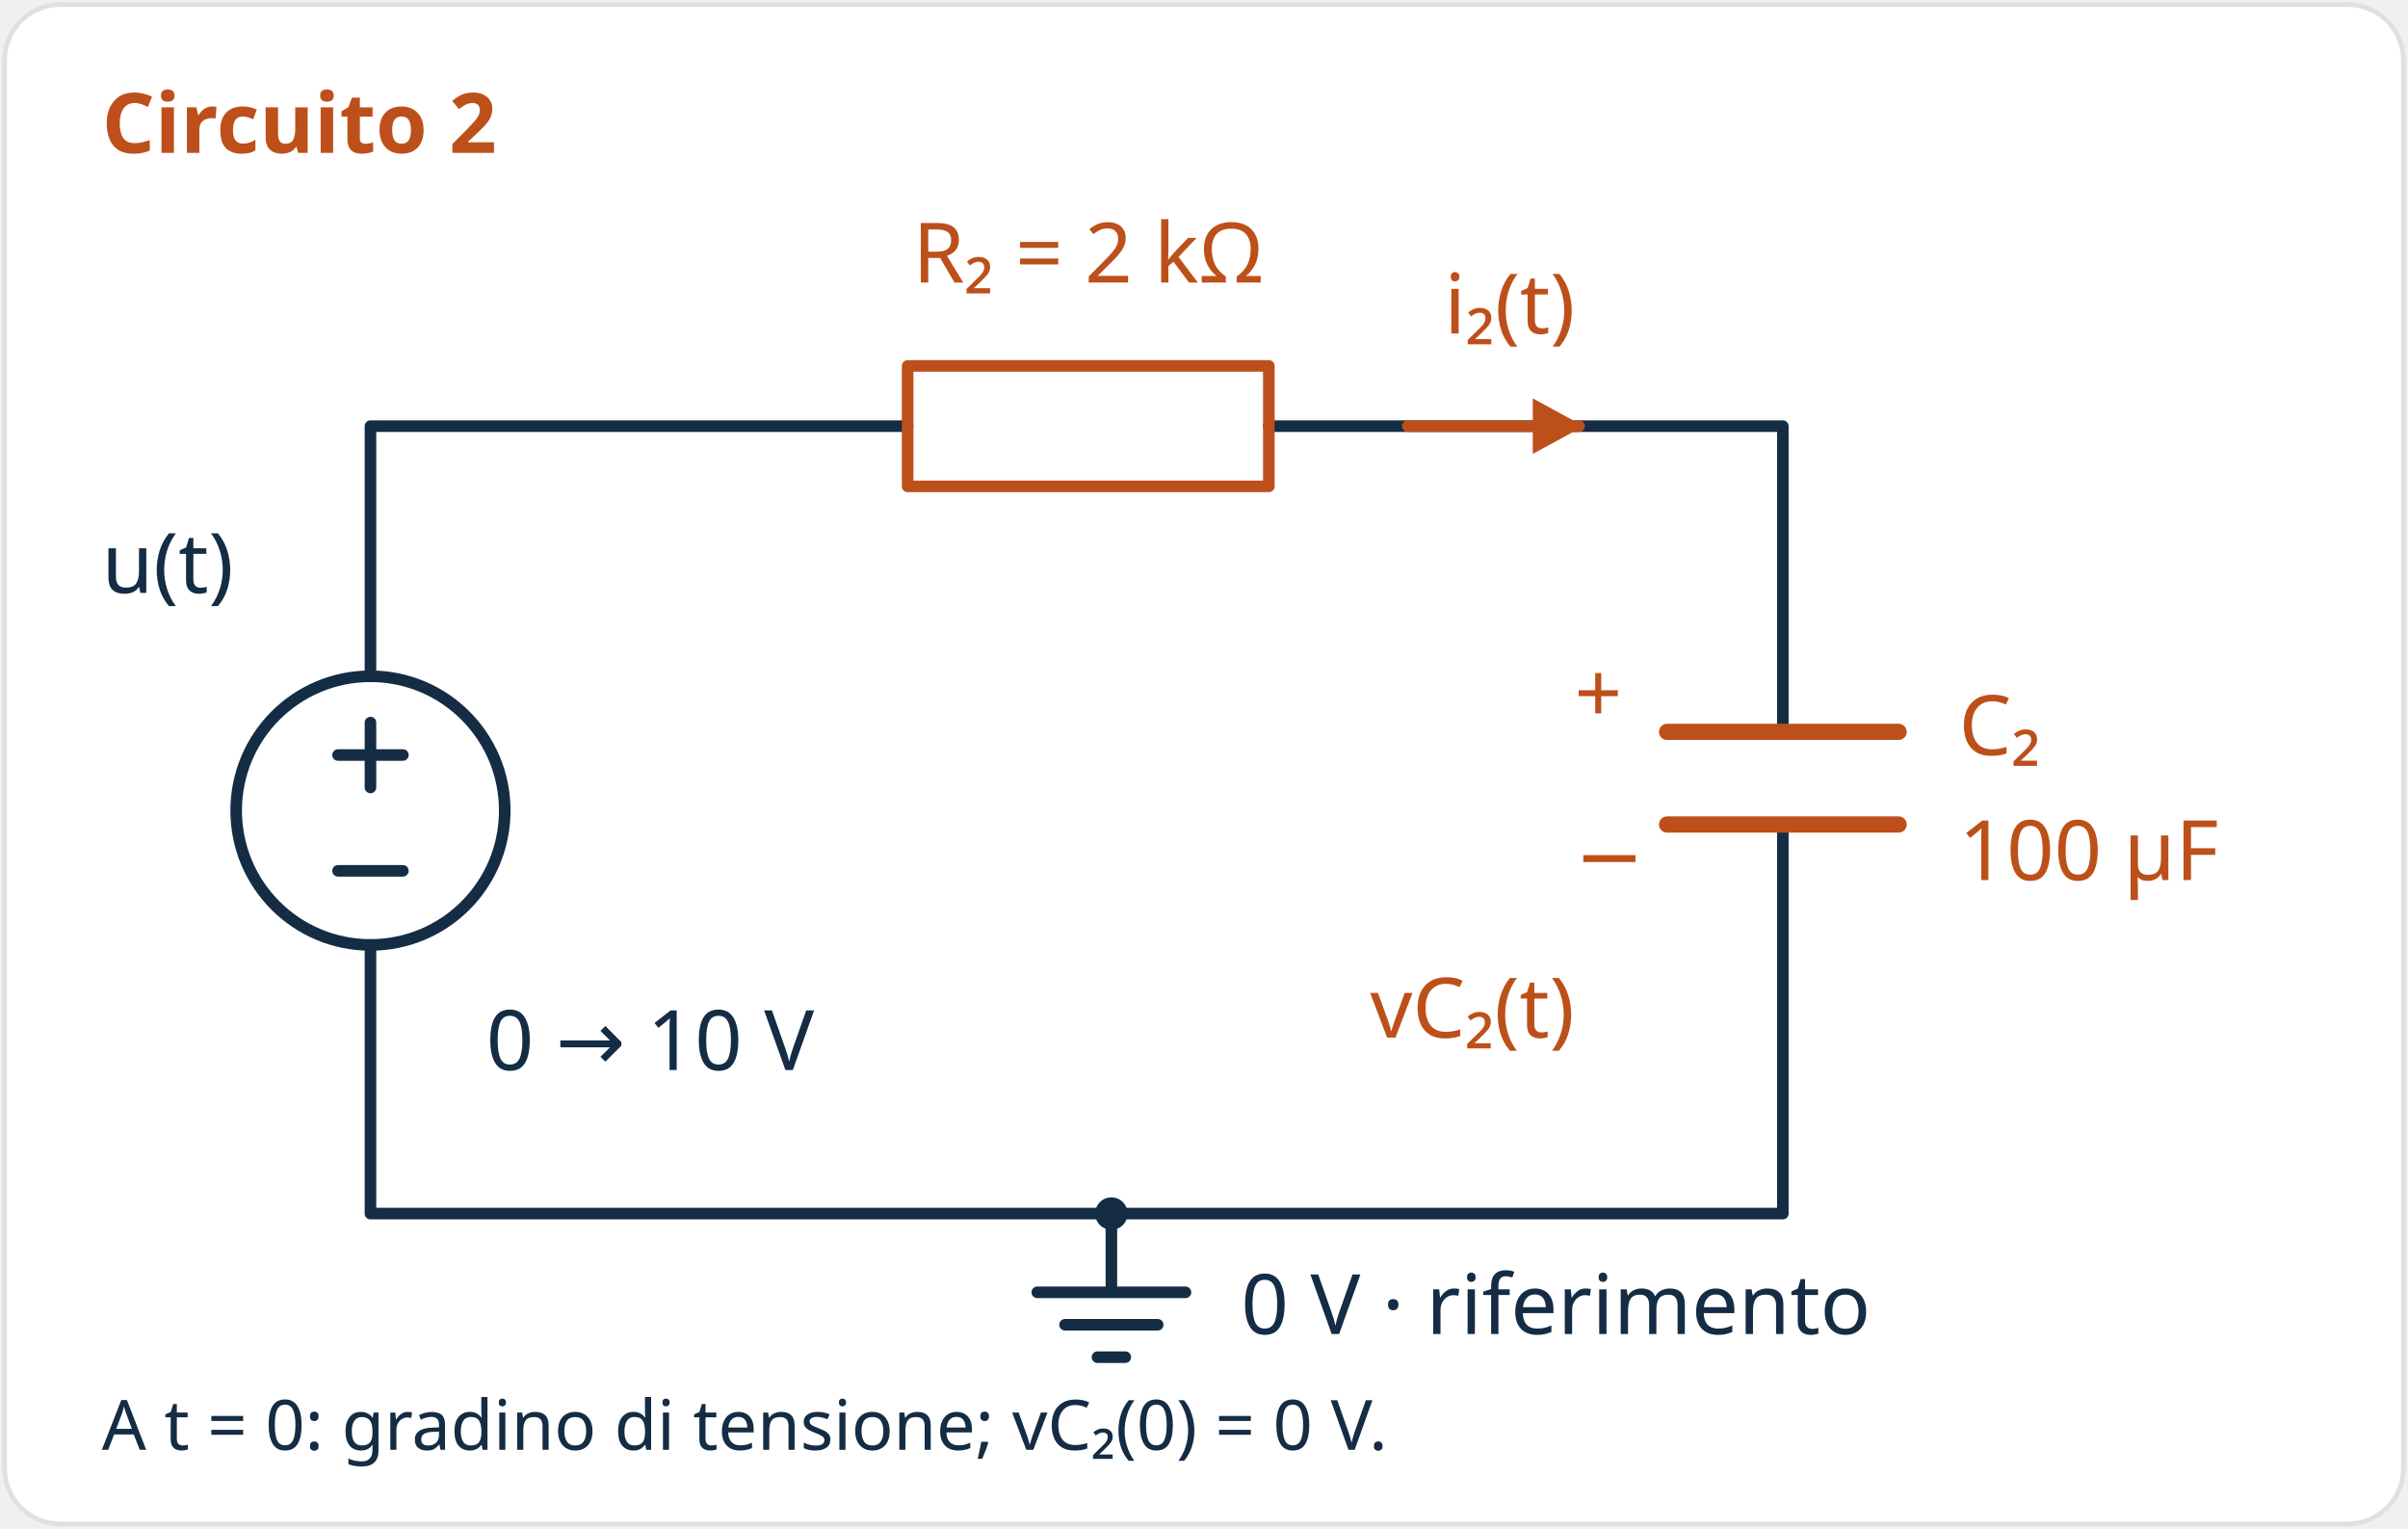
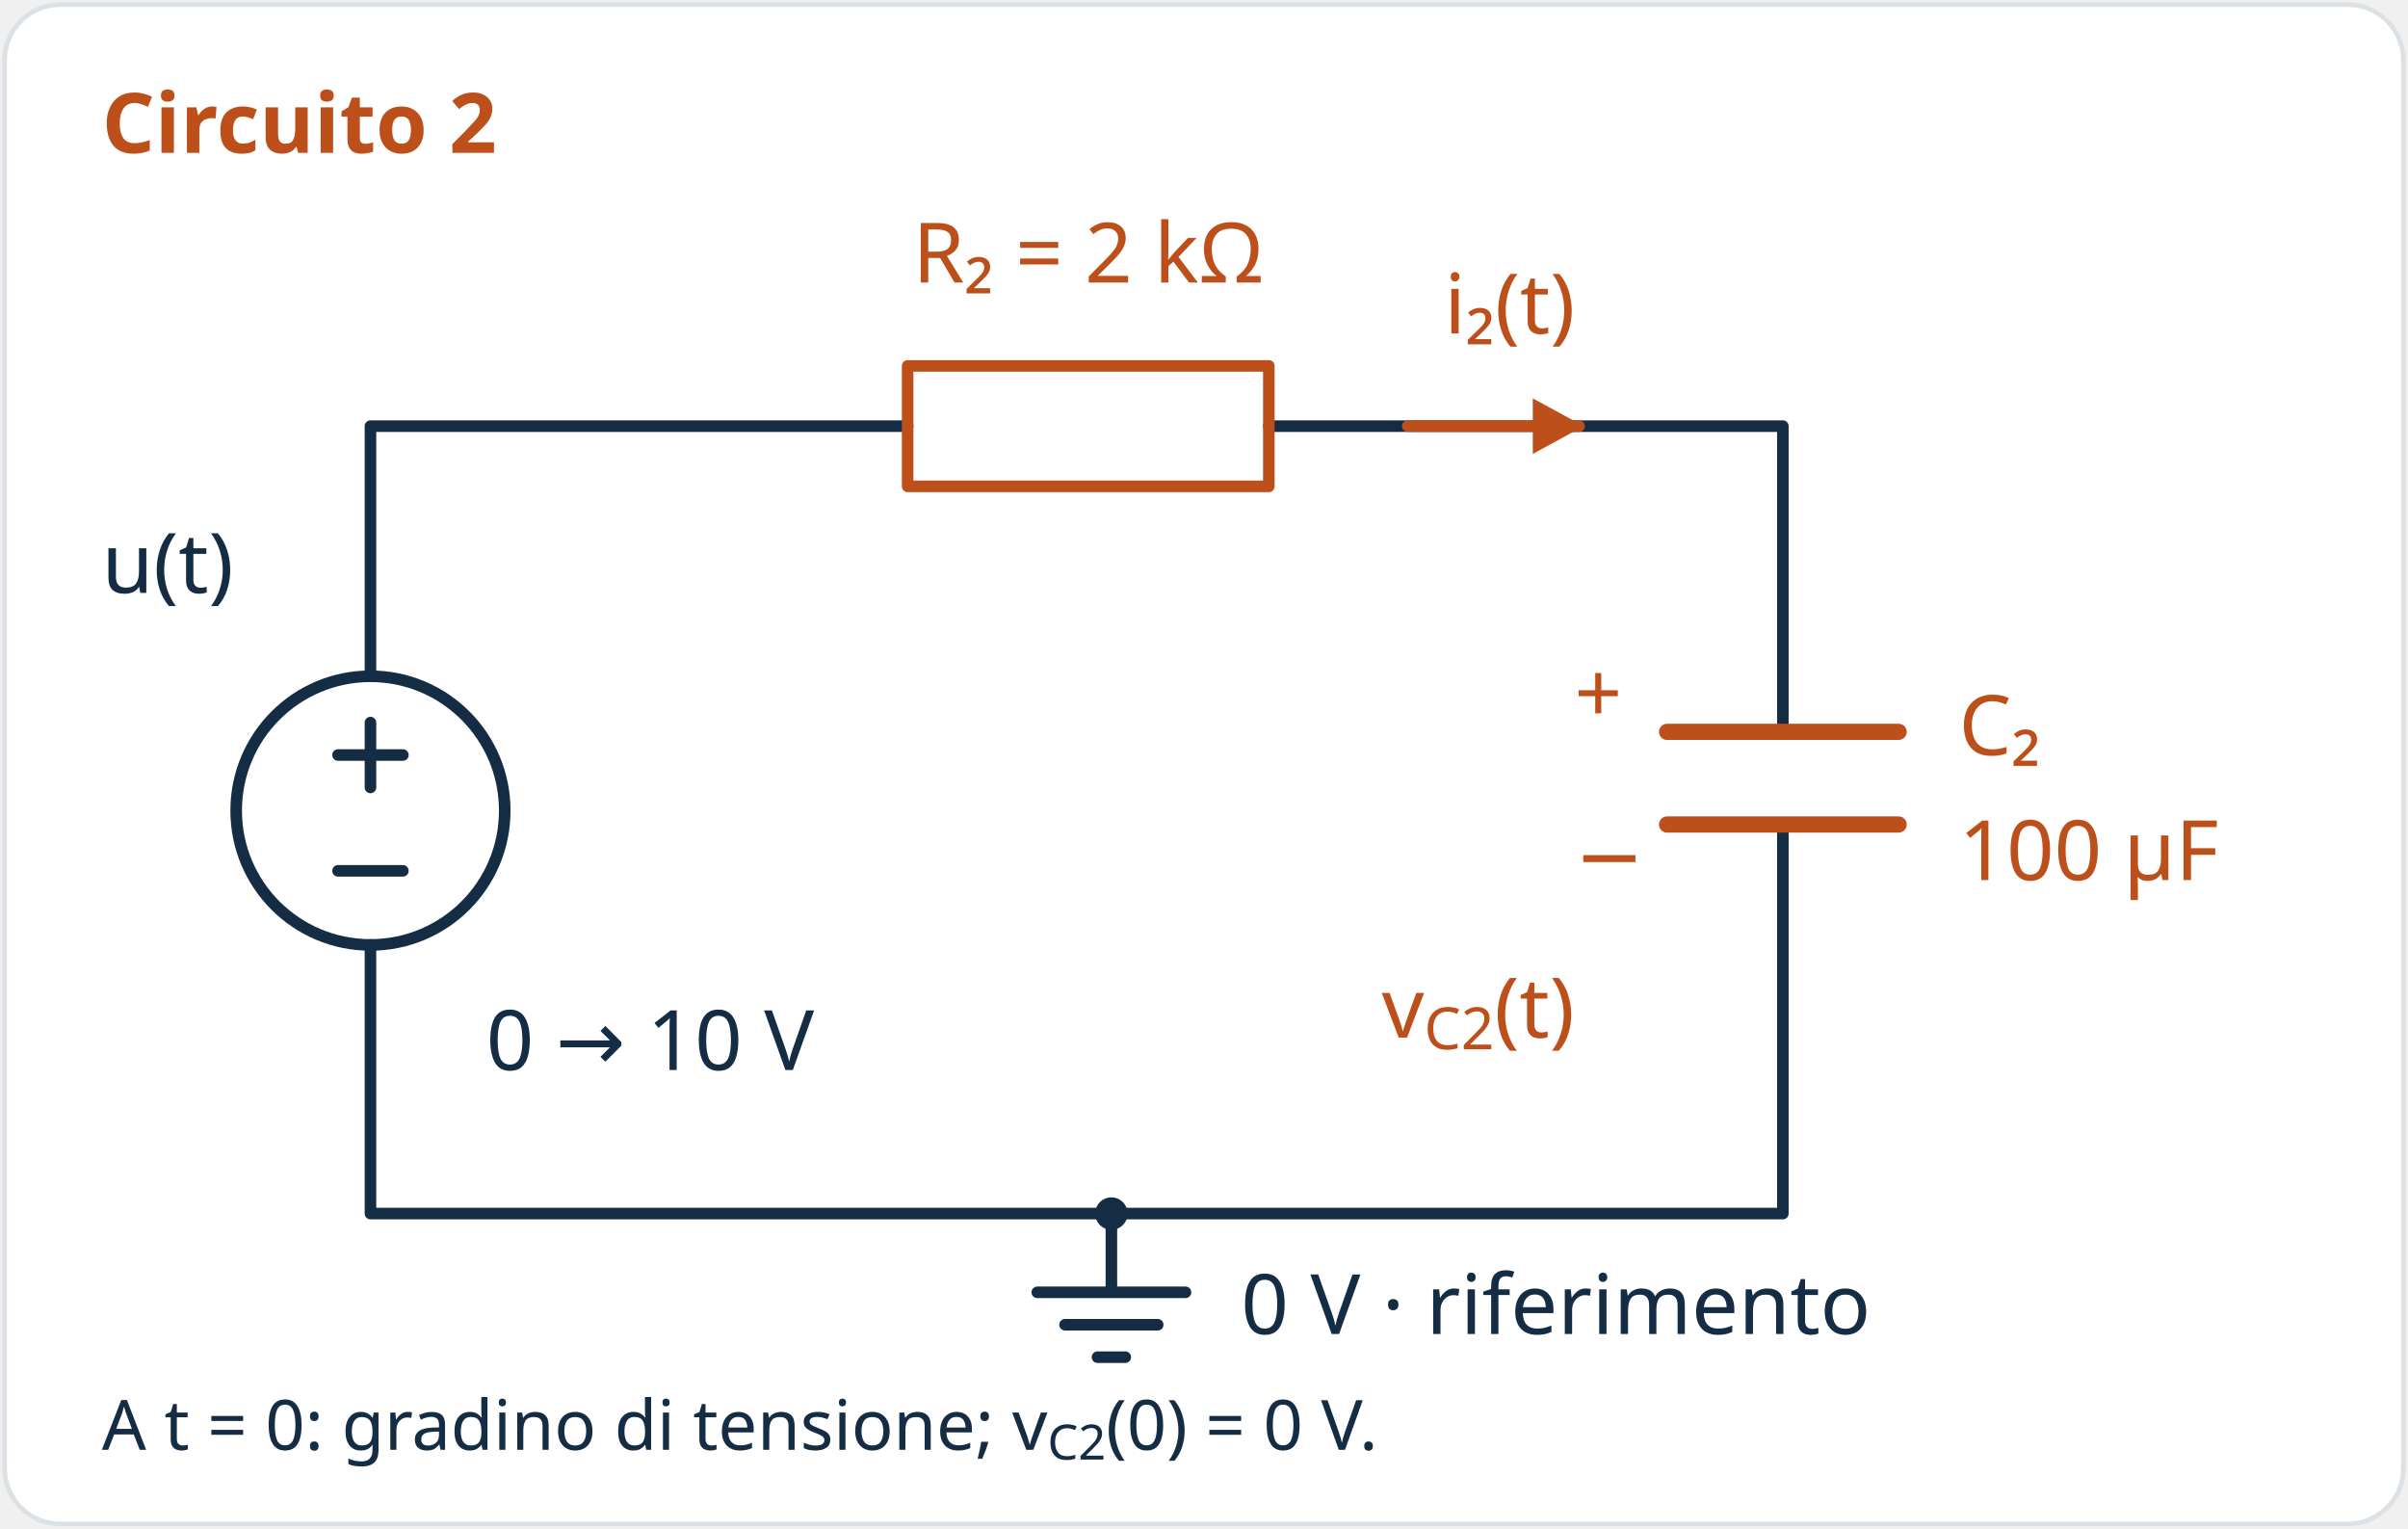
<svg xmlns="http://www.w3.org/2000/svg" class="circuit-diagram" viewBox="0 0 520 330" role="img" aria-labelledby="circuit-title-2 circuit-desc-2">
  <rect x="1" y="1" width="518" height="328" rx="12" fill="white" stroke="#dbe1e4" />
  <g font-family="system-ui,sans-serif" font-size="18" fill="#142c44">
    <text x="22" y="33" fill="#bd501a" font-weight="700">Circuito 2</text>
    <g stroke="#142c44" stroke-width="2.5" fill="none" stroke-linecap="round" stroke-linejoin="round">
      <path d="M80 146V92H196 M274 92H385V158 M385 178V262H80V204" />
      <circle cx="80" cy="175" r="29" />
      <path d="M73 163H87 M80 156V170 M73 188H87" />
      <rect x="196" y="79" width="78" height="26" stroke="#bd501a" />
      <path d="M360 158H410 M360 178H410" stroke="#bd501a" stroke-width="3.5" />
      <path d="M240 262V279 M224 279H256 M230 286H250 M237 293H243" />
      <path d="M304 92H341" stroke="#bd501a" />
    </g>
    <path d="M342 92l-11 -6v12z" fill="#bd501a" />
    <circle cx="240" cy="262" r="3.5" fill="#142c44" />
    <text id="schematic-r2" x="235" y="61" text-anchor="middle" fill="#bd501a">R₂ = 2 kΩ</text>
    <text id="schematic-c2" x="423" y="163" fill="#bd501a">C₂</text>
    <text id="schematic-c2-value" x="423" y="190" fill="#bd501a">100 µF</text>
    <text x="326" y="72" text-anchor="middle" fill="#bd501a">i₂(t)</text>
    <text x="22" y="128">u(t)</text>
    <text x="105" y="231">0 → 10 V</text>
    <text x="340" y="156" fill="#bd501a">+</text>
    <text x="340" y="191" fill="#bd501a">−</text>
-     <text x="340" y="224" text-anchor="end" fill="#bd501a">vC₂(t)</text>
+     <text x="340" y="224" text-anchor="end" fill="#bd501a">v<tspan baseline-shift="sub" font-size="70%">C2</tspan>(t)</text>
    <text x="268" y="288">0 V · riferimento</text>
-     <text x="22" y="313" font-size="15">A t = 0: gradino di tensione; vC₂(0) = 0 V.</text>
+     <text x="22" y="313" font-size="15">A t = 0: gradino di tensione; v<tspan baseline-shift="sub" font-size="70%">C2</tspan>(0) = 0 V.</text>
  </g>
</svg>
